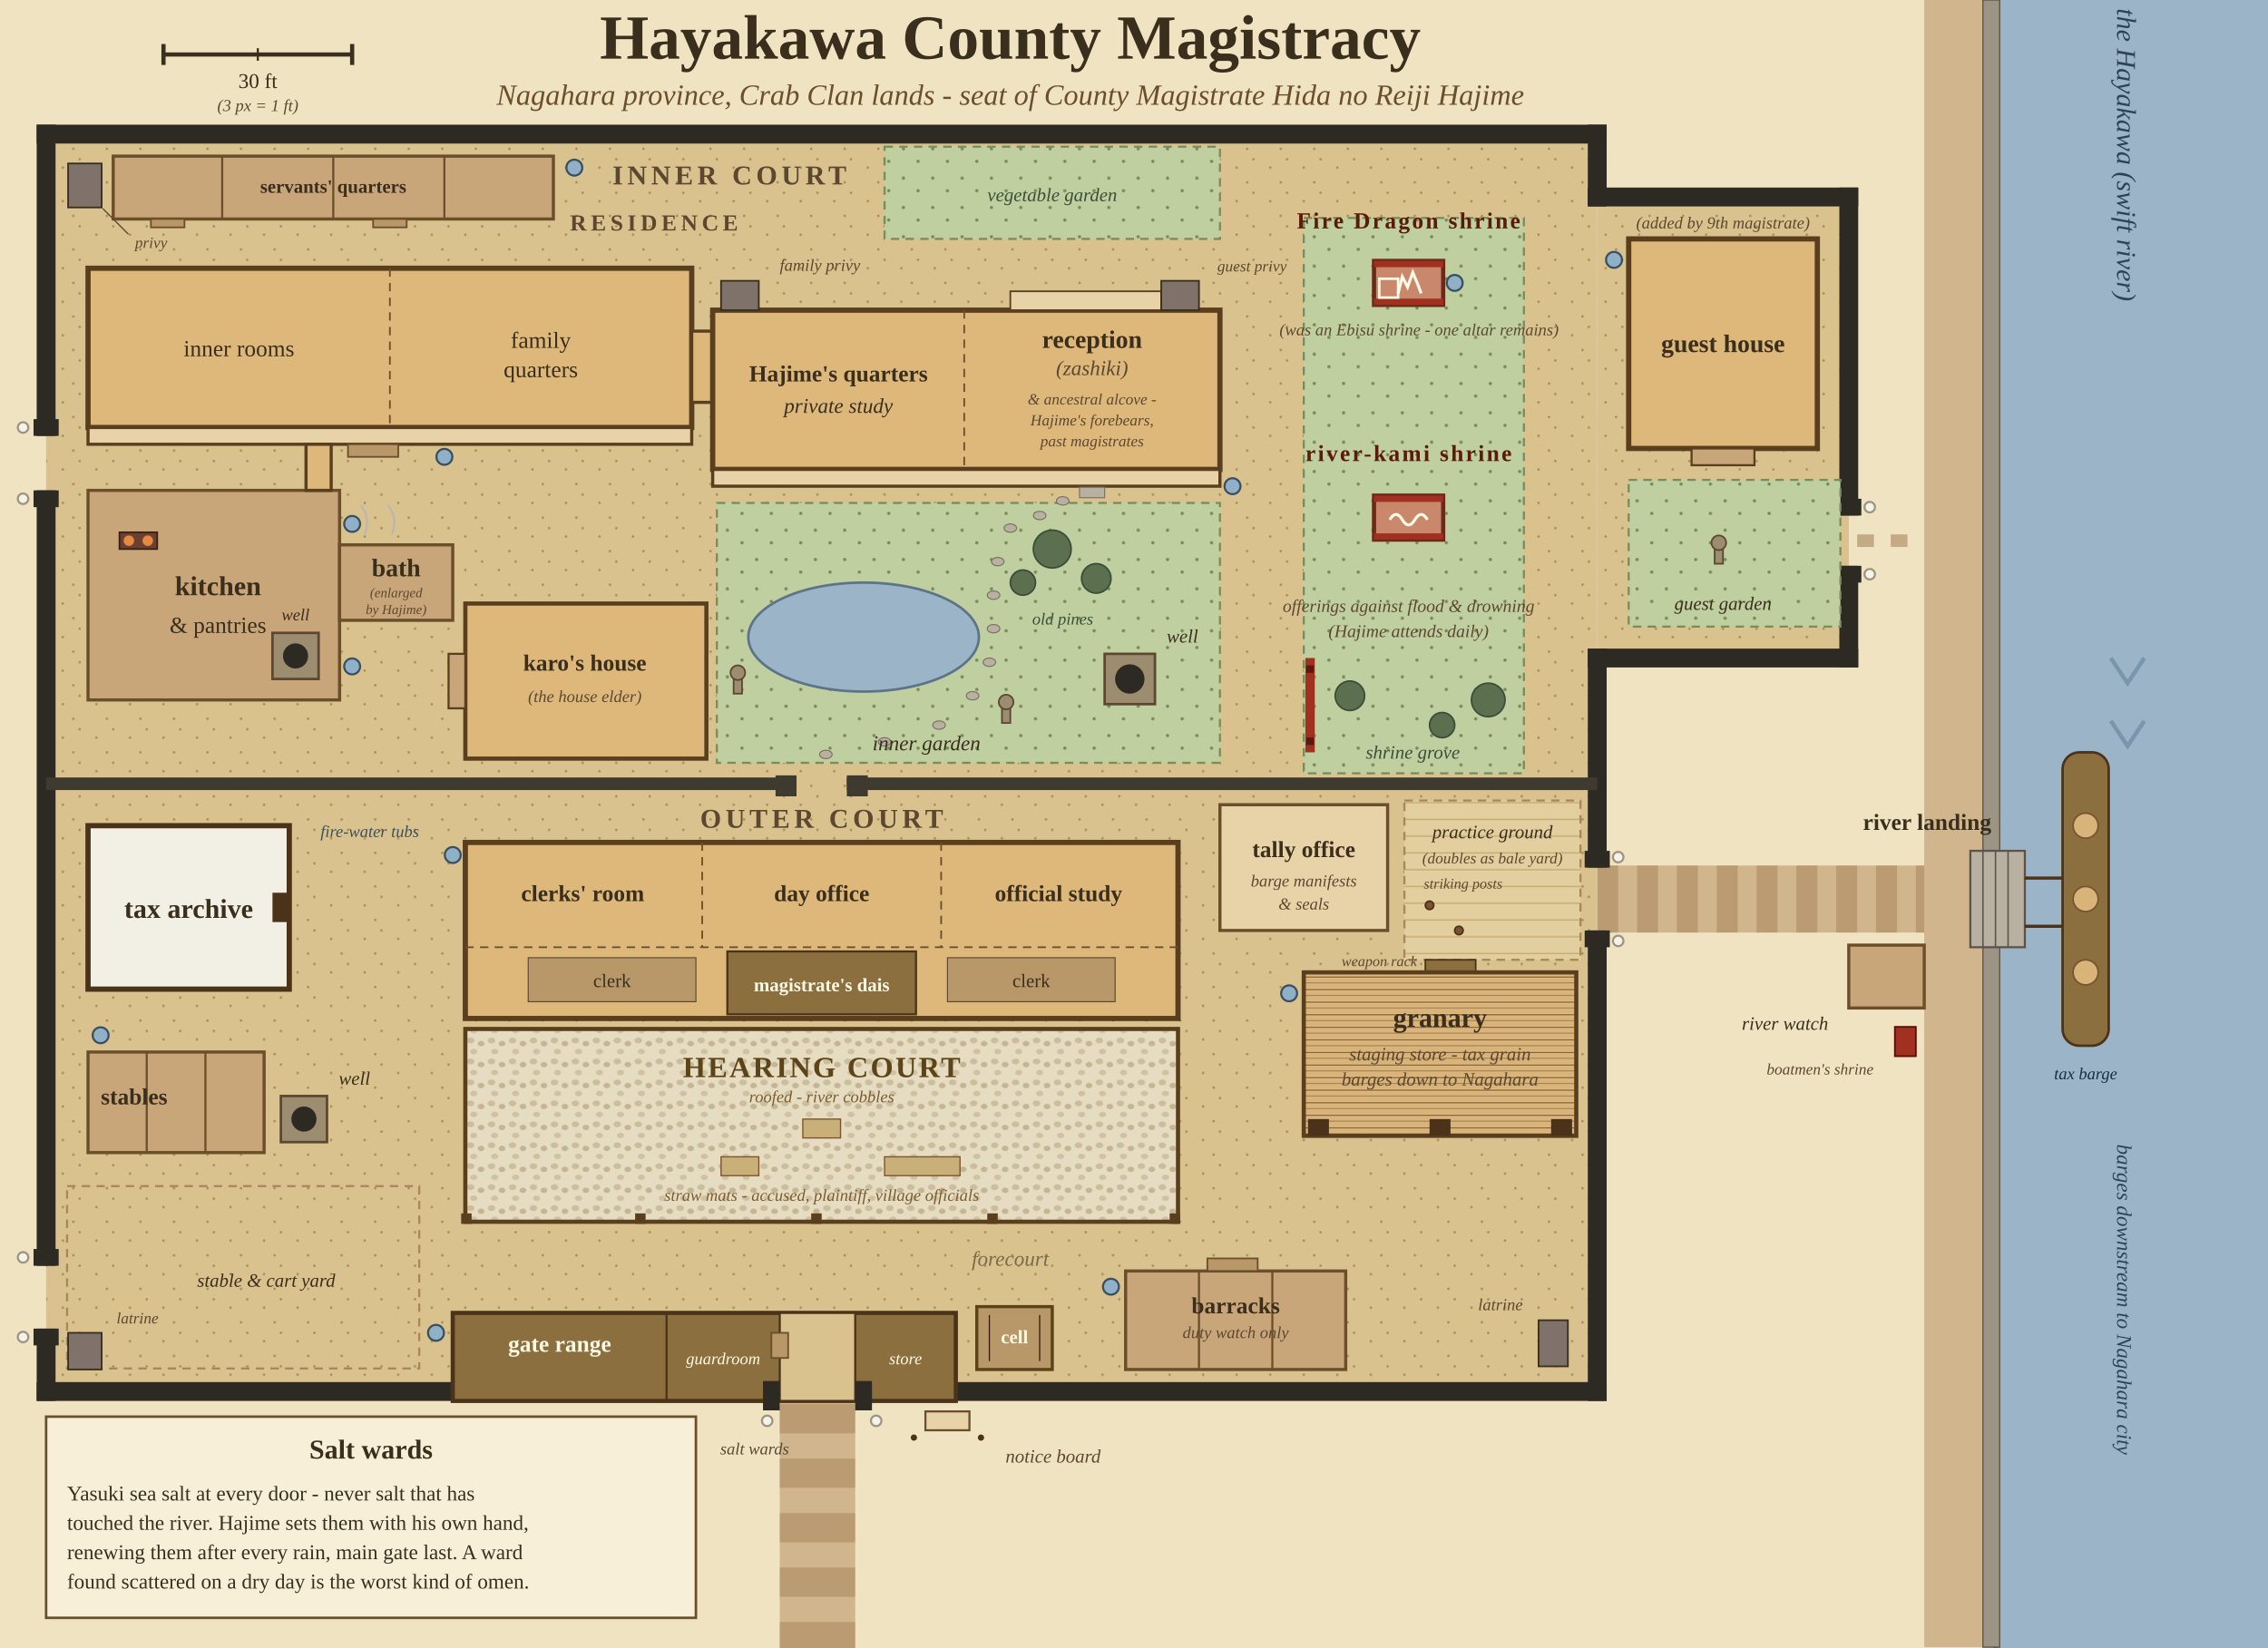
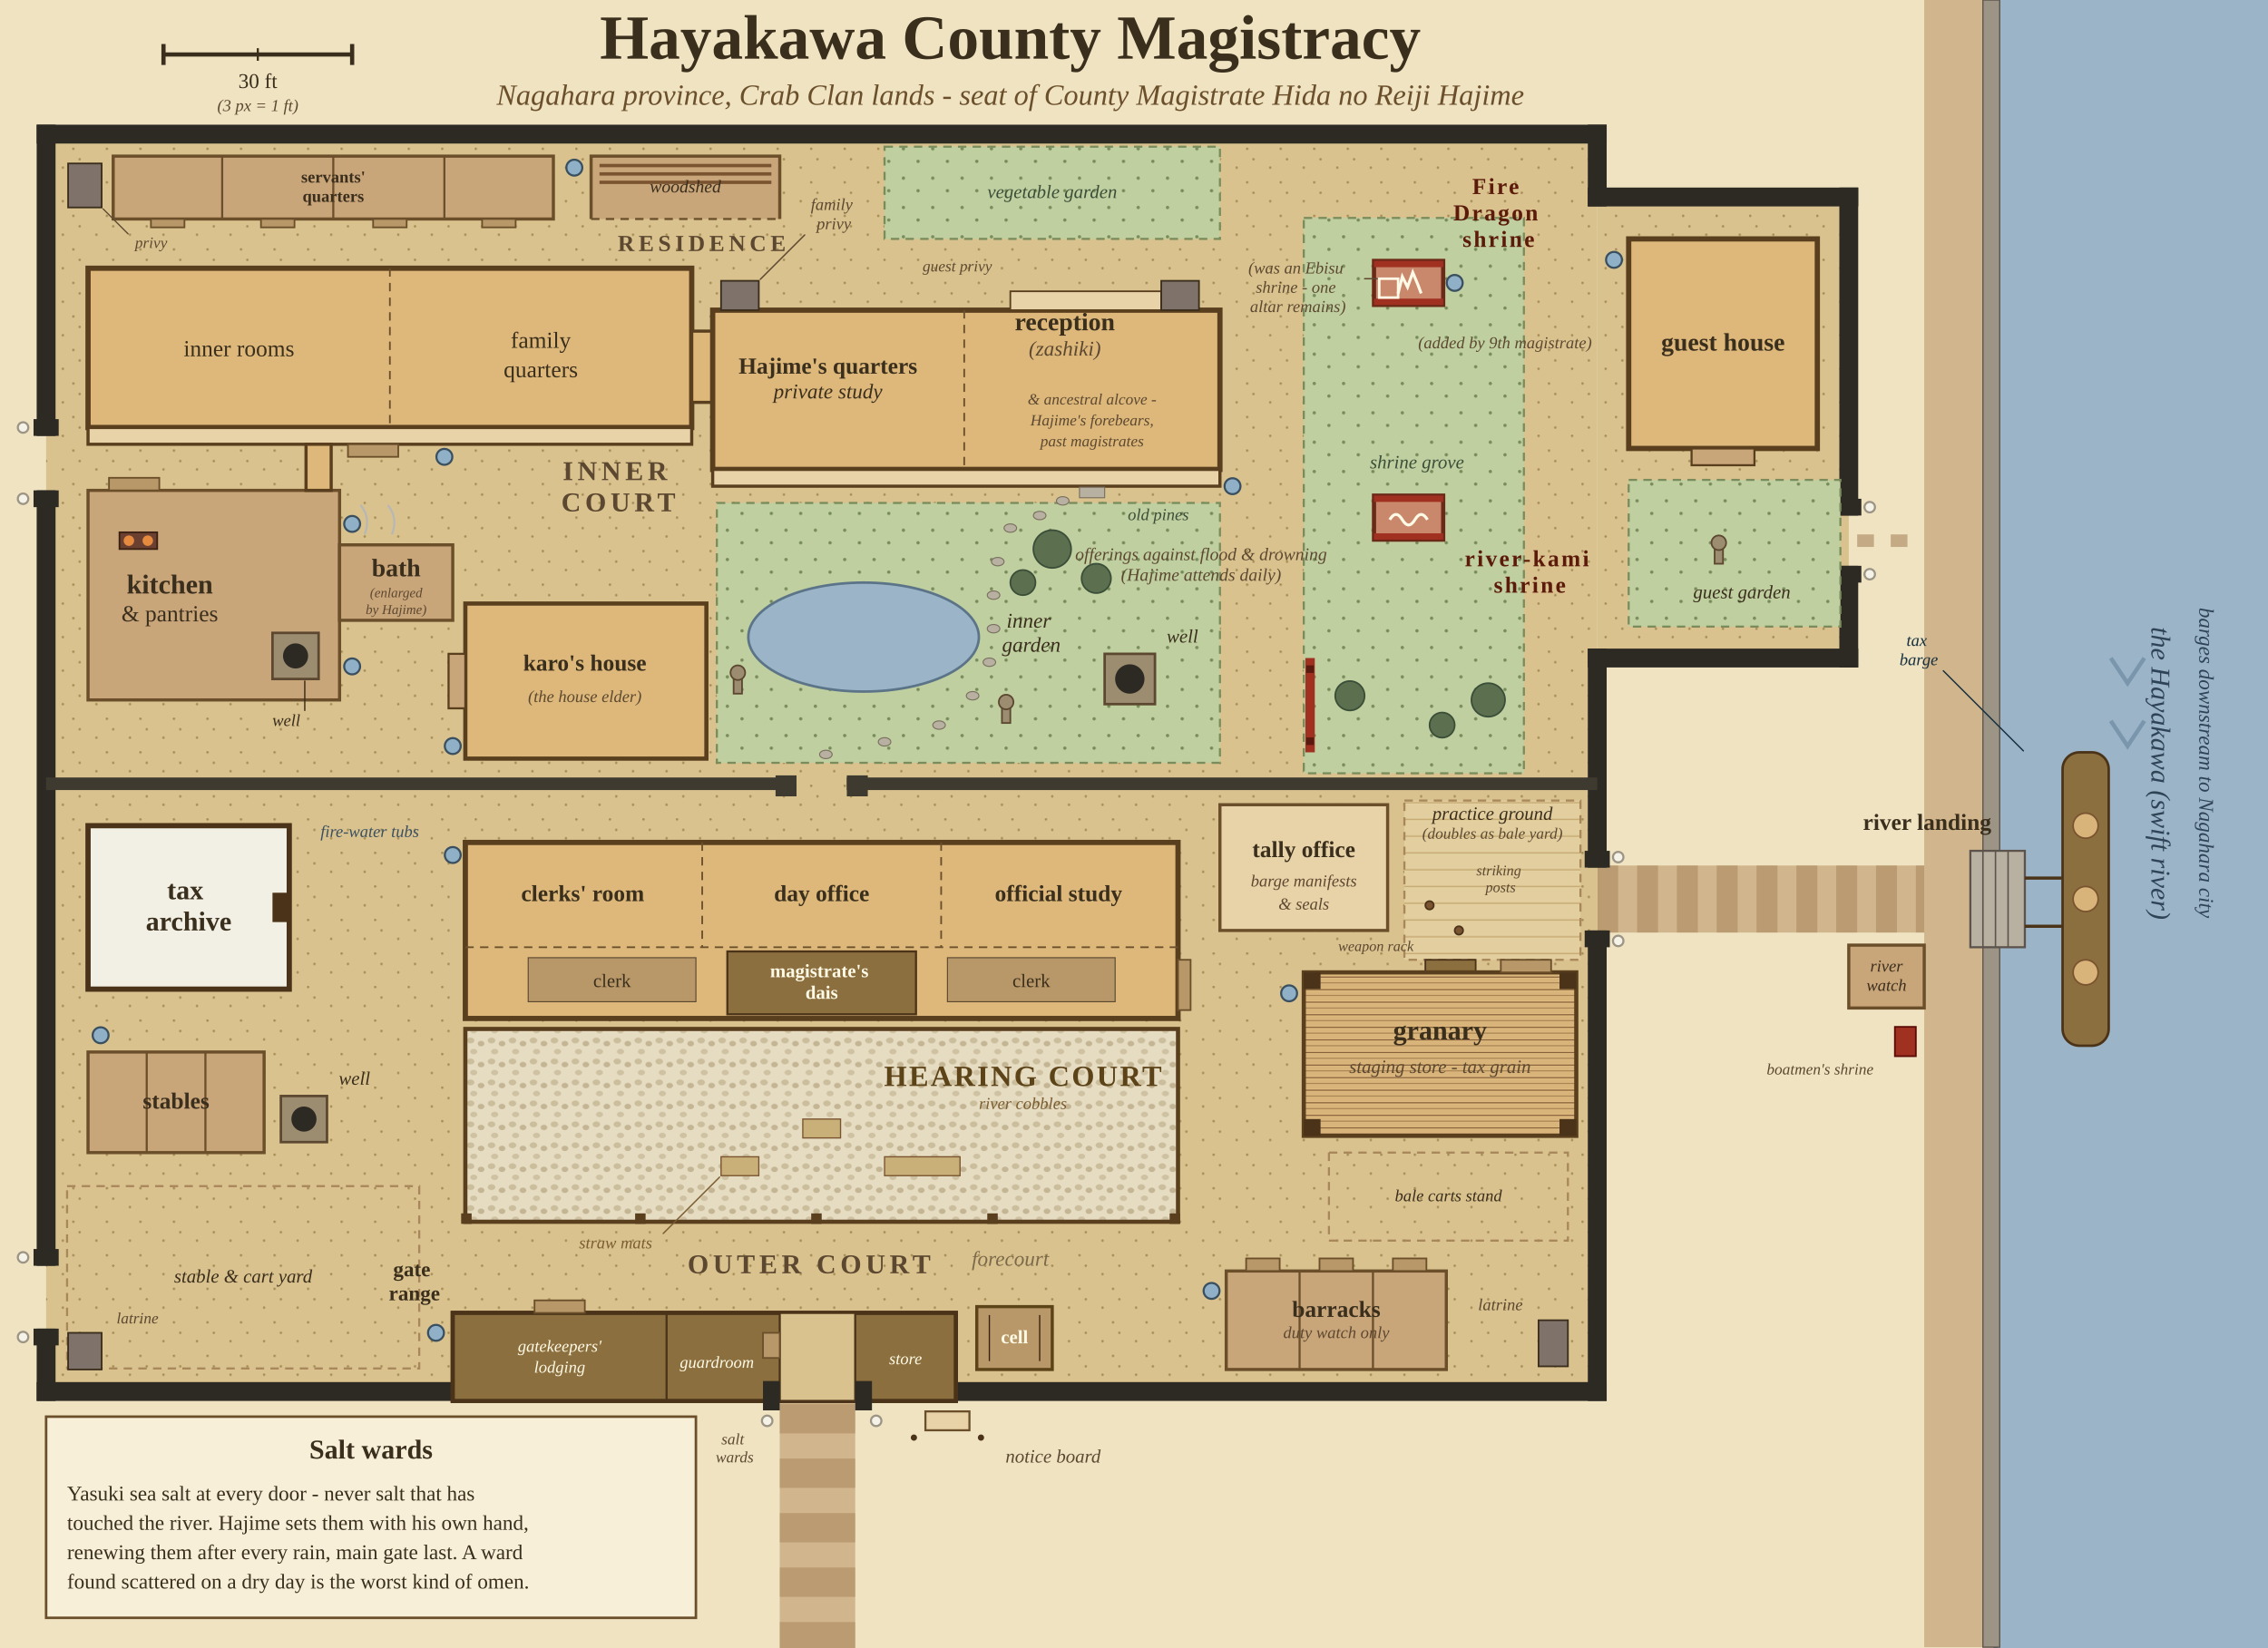
<svg xmlns="http://www.w3.org/2000/svg" viewBox="118 86 1082 786" font-family="Georgia, 'Times New Roman', serif">
  <defs>
    <pattern id="garden-stipple" patternUnits="userSpaceOnUse" width="14" height="14">
      <rect width="14" height="14" fill="#BFCFA0" />
      <circle cx="3" cy="3" r="0.8" fill="#7A8C5C" />
      <circle cx="10" cy="9" r="0.8" fill="#7A8C5C" />
    </pattern>
    <pattern id="court-earth" patternUnits="userSpaceOnUse" width="16" height="16">
      <rect width="16" height="16" fill="#D9C28E" />
      <circle cx="4" cy="6" r="0.6" fill="#A88E58" />
      <circle cx="12" cy="2" r="0.6" fill="#A88E58" />
      <circle cx="9" cy="13" r="0.6" fill="#A88E58" />
    </pattern>
    <pattern id="keiko-earth" patternUnits="userSpaceOnUse" width="16" height="16">
      <rect width="16" height="16" fill="#E2CE9E" />
      <line x1="0" y1="5" x2="16" y2="5" stroke="#C2A46C" stroke-width="0.5" />
      <line x1="0" y1="13" x2="16" y2="13" stroke="#C2A46C" stroke-width="0.5" />
    </pattern>
    <pattern id="oshirasu-sand" patternUnits="userSpaceOnUse" width="12" height="12">
      <rect width="12" height="12" fill="#F2EAD0" />
      <circle cx="3" cy="4" r="0.5" fill="#C9B884" />
      <circle cx="8" cy="2" r="0.5" fill="#C9B884" />
      <circle cx="10" cy="9" r="0.5" fill="#C9B884" />
      <circle cx="5" cy="10" r="0.5" fill="#C9B884" />
      <circle cx="1" cy="8" r="0.5" fill="#C9B884" />
    </pattern>
    <pattern id="court-cobbles" patternUnits="userSpaceOnUse" width="10" height="10">
      <rect width="10" height="10" fill="#E6DCC2" />
      <ellipse cx="2.5" cy="2.5" rx="1.8" ry="1.4" fill="#CBBE9C" />
      <ellipse cx="7.5" cy="4" rx="1.6" ry="1.3" fill="#C4B694" />
      <ellipse cx="4" cy="7.8" rx="1.7" ry="1.3" fill="#CFC2A2" />
    </pattern>
    <pattern id="granary-slats" patternUnits="userSpaceOnUse" width="14" height="6">
      <rect width="14" height="6" fill="#D9B47A" />
      <line x1="0" y1="0" x2="14" y2="0" stroke="#7A5430" stroke-width="0.8" />
      <line x1="0" y1="3" x2="14" y2="3" stroke="#A88454" stroke-width="0.5" />
    </pattern>
  </defs>
  <rect x="0" y="0" width="1200" height="900" fill="#EFE3C2" data-kind="-" />
  <g data-kind="river">
    <rect x="1070" y="0" width="130" height="900" fill="#9CB4C8" />
    <line x1="1070" y1="0" x2="1070" y2="900" stroke="#5C7488" stroke-width="2" />
    <g stroke="#7A96AC" stroke-width="2" fill="none">
      <path d="M 1125 400 L 1133 412 L 1141 400" />
      <path d="M 1125 430 L 1133 442 L 1141 430" />
    </g>
-     <text transform="rotate(90 1128 90)" x="1128" y="90" font-size="13" font-style="italic" fill="#2E4456">the Hayakawa (swift river)</text>
-     <text transform="rotate(90 1128 632)" x="1128" y="632" font-size="10" font-style="italic" fill="#2E4456">barges downstream to Nagahara city</text>
+     <text x="1148.0" y="458.6" text-anchor="middle" font-size="13" font-style="italic" fill="#2E4456" transform="rotate(90.0 1148.0 455.0)">the Hayakawa (swift river)</text>
+     <text x="1170.0" y="452.8" text-anchor="middle" font-size="10" font-style="italic" fill="#2E4456" transform="rotate(90.0 1170.0 450.0)">barges downstream to Nagahara city</text>
  </g>
  <g data-kind="road">
    <path d="M 508 900 L 508 754.5" stroke="#B89060" stroke-width="36" stroke-linecap="butt" opacity="0.55" />
    <path d="M 508 900 L 508 754.5" stroke="#9C7448" stroke-width="36" stroke-dasharray="14 12" fill="none" opacity="0.4" />
  </g>
  <g data-kind="road">
    <path d="M 880 515 L 1036 515" stroke="#B89060" stroke-width="32" stroke-linecap="butt" opacity="0.55" />
    <path d="M 880 515 L 1036 515" stroke="#9C7448" stroke-width="32" stroke-dasharray="10 9" fill="none" opacity="0.4" />
  </g>
  <g data-kind="road">
    <path d="M 1050 86 L 1050 872" stroke="#B89060" stroke-width="28" stroke-linecap="butt" opacity="0.55" />
  </g>
  <g data-kind="river landing">
    <rect x="1064" y="86" width="8" height="786" fill="#9C9484" stroke="#5C544C" stroke-width="0.6" data-kind="revetment" />
    <g data-kind="dock">
      <rect x="1058" y="492" width="26" height="46" fill="#B8B0A0" stroke="#5C544C" stroke-width="1" />
      <line x1="1064" y1="492" x2="1064" y2="538" stroke="#5C544C" stroke-width="0.7" />
      <line x1="1070" y1="492" x2="1070" y2="538" stroke="#5C544C" stroke-width="0.7" />
      <line x1="1076" y1="492" x2="1076" y2="538" stroke="#5C544C" stroke-width="0.7" />
    </g>
    <text x="1068" y="482" text-anchor="end" font-size="11" font-weight="bold" fill="#3A2E1C">river landing</text>
    <g data-kind="tax barge">
      <line x1="1084" y1="505" x2="1102" y2="505" stroke="#4A3318" stroke-width="1.5" />
      <line x1="1084" y1="528" x2="1102" y2="528" stroke="#4A3318" stroke-width="1.5" />
      <rect x="1102" y="445" width="22" height="140" rx="8" fill="#8C6F3E" stroke="#4A3318" stroke-width="1.2" />
      <circle cx="1113" cy="480" r="6" fill="#D9B47A" stroke="#7A5430" stroke-width="0.8" />
      <circle cx="1113" cy="515" r="6" fill="#D9B47A" stroke="#7A5430" stroke-width="0.8" />
      <circle cx="1113" cy="550" r="6" fill="#D9B47A" stroke="#7A5430" stroke-width="0.8" />
-       <text x="1113" y="601" text-anchor="middle" font-size="8" font-style="italic" fill="#16303F">tax barge</text>
+       <text x="1033.4" y="394.2" text-anchor="middle" font-size="8" font-style="italic" fill="#16303F">
+         <tspan x="1033.4" dy="0.0">tax</tspan>
+         <tspan x="1033.4" dy="9.2">barge</tspan>
+       </text>
+       <line x1="1045.1" y1="406.1" x2="1083.3" y2="444.3" stroke="#16303F" stroke-width="0.64" stroke-linecap="round" data-leader="1" />
    </g>
    <g data-kind="boatmen's altar">
      <rect x="1022" y="576" width="10" height="14" fill="#A03020" stroke="#5C0A04" stroke-width="0.8" />
      <text x="986.3" y="598.7" text-anchor="middle" font-size="7.5" font-style="italic" fill="#5C4830">boatmen's shrine</text>
    </g>
    <g data-kind="river watch">
      <rect x="1000" y="537" width="36" height="30" fill="#C9A57A" stroke="#6B4F2A" stroke-width="1.5" />
-       <text x="969.6" y="577.4" text-anchor="middle" font-size="9" font-style="italic" fill="#3A2E1C">river watch</text>
+       <text x="1018.0" y="549.6" text-anchor="middle" font-size="8" font-style="italic" fill="#3A2E1C">river</text>
+       <text x="1018.0" y="558.8" text-anchor="middle" font-size="8" font-style="italic" fill="#3A2E1C">watch</text>
    </g>
  </g>
  <text x="600" y="114" text-anchor="middle" font-size="30" font-weight="bold" fill="#3A2E1C" data-kind="-">Hayakawa County Magistracy</text>
  <text x="600" y="136" text-anchor="middle" font-size="14" font-style="italic" fill="#6B4F2A" data-kind="-">Nagahara province, Crab Clan lands - seat of County Magistrate Hida no Reiji Hajime</text>
  <g data-kind="-">
    <g stroke="#3A2E1C">
      <line x1="196" y1="112" x2="286" y2="112" stroke-width="2" />
      <line x1="196" y1="107" x2="196" y2="117" stroke-width="2" />
      <line x1="286" y1="107" x2="286" y2="117" stroke-width="2" />
      <line x1="241" y1="109" x2="241" y2="115" stroke-width="1" />
    </g>
    <text x="241" y="128" text-anchor="middle" font-size="10" fill="#3A2E1C">30 ft</text>
    <text x="241" y="139" text-anchor="middle" font-size="8" font-style="italic" fill="#5C4830">(3 px = 1 ft)</text>
  </g>
  <rect x="140" y="150" width="740" height="310" fill="url(#court-earth)" id="precinct" data-kind="inner court" />
  <rect x="140" y="456" width="740" height="294" fill="url(#court-earth)" id="precinct" data-kind="outer court" />
  <rect x="880" y="180" width="120" height="220" fill="url(#court-earth)" id="precinct" data-kind="inner court" />
  <g stroke="#2D2A24" stroke-width="9" fill="none" stroke-linecap="square" data-kind="compound wall">
    <line x1="140" y1="150" x2="880" y2="150" />
    <line x1="140" y1="150" x2="140" y2="289.5" />
    <line x1="140" y1="324.5" x2="140" y2="685.5" />
    <line x1="140" y1="724.5" x2="140" y2="750" />
    <line x1="880" y1="150" x2="880" y2="180" />
    <line x1="880" y1="180" x2="1000" y2="180" />
    <line x1="1000" y1="400" x2="880" y2="400" />
    <line x1="880" y1="400" x2="880" y2="495.5" />
    <line x1="1000" y1="180" x2="1000" y2="327.5" />
    <line x1="1000" y1="360.5" x2="1000" y2="400" />
    <line x1="880" y1="534.5" x2="880" y2="750" />
    <line x1="140" y1="750" x2="329.5" y2="750" />
    <line x1="578.5" y1="750" x2="880" y2="750" />
  </g>
  <g fill="#2D2A24" data-kind="side gate">
    <rect x="874" y="492" width="12" height="8" />
    <rect x="874" y="530" width="12" height="8" />
  </g>
  <circle cx="890" cy="495" r="2.5" fill="#F5F2E8" stroke="#9C9484" stroke-width="1" data-kind="salt wards" />
  <circle cx="890" cy="535" r="2.5" fill="#F5F2E8" stroke="#9C9484" stroke-width="1" data-kind="salt wards" />
  <circle cx="129" cy="686" r="2.5" fill="#F5F2E8" stroke="#9C9484" stroke-width="1" data-kind="salt wards" />
  <circle cx="129" cy="724" r="2.5" fill="#F5F2E8" stroke="#9C9484" stroke-width="1" data-kind="salt wards" />
  <g fill="#2D2A24" data-kind="side gate">
    <rect x="134" y="286" width="12" height="8" />
    <rect x="134" y="320" width="12" height="8" />
  </g>
  <circle cx="129" cy="290" r="2.5" fill="#F5F2E8" stroke="#9C9484" stroke-width="1" data-kind="salt wards" />
  <circle cx="129" cy="324" r="2.5" fill="#F5F2E8" stroke="#9C9484" stroke-width="1" data-kind="salt wards" />
  <g fill="#2D2A24" data-kind="side gate">
    <rect x="134" y="682" width="12" height="8" />
    <rect x="134" y="720" width="12" height="8" />
  </g>
  <g fill="#2D2A24" data-kind="side gate">
    <rect x="994" y="324" width="12" height="8" />
    <rect x="994" y="356" width="12" height="8" />
  </g>
  <path d="M 1004 344 L 1036 344" stroke="#9C7448" stroke-width="6" stroke-dasharray="8 8" fill="none" opacity="0.5" data-kind="road" />
  <circle cx="1010" cy="328" r="2.5" fill="#F5F2E8" stroke="#9C9484" stroke-width="1" data-kind="salt wards" />
  <circle cx="1010" cy="360" r="2.5" fill="#F5F2E8" stroke="#9C9484" stroke-width="1" data-kind="salt wards" />
  <g data-kind="salt wards">
    <circle cx="484" cy="764" r="2.5" fill="#F5F2E8" stroke="#9C9484" stroke-width="1" />
    <circle cx="536" cy="764" r="2.5" fill="#F5F2E8" stroke="#9C9484" stroke-width="1" />
-     <text x="478" y="780" text-anchor="middle" font-size="8" font-style="italic" fill="#5C4830">salt wards</text>
+     <text x="468.5" y="775.2" text-anchor="middle" font-size="7.5" font-style="italic" fill="#5C4830">
+       <tspan x="468.5" dy="0.0">salt</tspan>
+       <tspan x="468.5" dy="8.6">wards</tspan>
+     </text>
  </g>
  <g data-kind="notice board">
    <rect x="559.5" y="759.5" width="21" height="9" fill="#E8D2A8" stroke="#6B4F2A" stroke-width="1" />
    <circle cx="554" cy="772" r="1.5" fill="#4A3318" />
    <circle cx="586" cy="772" r="1.5" fill="#4A3318" />
    <text x="620.4" y="783.9" text-anchor="middle" font-size="9" font-style="italic" fill="#5C4830">notice board</text>
  </g>
  <g stroke="#3F3A30" stroke-width="6" fill="none" data-kind="court divider">
    <line x1="140" y1="460" x2="498" y2="460" />
    <line x1="522" y1="460" x2="880" y2="460" />
  </g>
  <g fill="#3F3A30" data-kind="nakamon" data-part-of="court divider">
    <rect x="488" y="456" width="10" height="10" />
    <rect x="522" y="456" width="10" height="10" />
  </g>
-   <text x="466" y="174" text-anchor="middle" font-size="13" font-weight="bold" fill="#5C4830" letter-spacing="2" data-kind="inner court">INNER COURT</text>
+   <text x="413.0" y="315.1" text-anchor="middle" font-size="13" font-weight="bold" letter-spacing="2" fill="#5C4830" data-kind="inner court">
+     <tspan x="413.0" dy="0.0">INNER</tspan>
+     <tspan x="413.0" dy="14.9">COURT</tspan>
+   </text>
  <g data-kind="residence">
-     <text x="430" y="196" text-anchor="middle" font-size="11" font-weight="bold" fill="#5C4830" letter-spacing="2">RESIDENCE</text>
+     <text x="452.8" y="205.8" text-anchor="middle" font-size="11" font-weight="bold" letter-spacing="2" fill="#5C4830">RESIDENCE</text>
    <rect x="160" y="214" width="288" height="76" fill="#DDB87A" />
    <rect x="160" y="214" width="144" height="76" fill="#DDB87A" data-kind="inner rooms" />
    <rect x="304" y="214" width="144" height="76" fill="#DDB87A" data-kind="family quarters" />
    <rect x="160" y="214" width="288" height="76" fill="none" stroke="#5A3F1E" stroke-width="2.5" />
    <rect x="160" y="290" width="288" height="8" fill="#E8D2A8" stroke="#5A3F1E" stroke-width="1.5" data-kind="engawa" />
    <line x1="304" y1="214" x2="304" y2="290" stroke="#6B4F2A" stroke-width="0.8" stroke-dasharray="4 3" />
    <rect x="284" y="298" width="24" height="6" fill="#B89868" stroke="#6B4F2A" stroke-width="0.8" data-kind="door" />
    <text x="232" y="256" text-anchor="middle" font-size="11" fill="#3A2E1C" data-kind="inner rooms">inner rooms</text>
    <g data-kind="family quarters">
      <text x="376" y="252" text-anchor="middle" font-size="11" fill="#3A2E1C">family</text>
      <text x="376" y="266" text-anchor="middle" font-size="11" fill="#3A2E1C">quarters</text>
    </g>
    <rect x="448" y="244" width="10" height="34" fill="#DDB87A" stroke="#5A3F1E" stroke-width="1.5" data-kind="residence corridor" />
    <rect x="458" y="234" width="242" height="76" fill="#DDB87A" />
    <rect x="458" y="234" width="120" height="76" fill="#DDB87A" data-kind="lord's quarters" />
    <rect x="578" y="234" width="122" height="76" fill="#DDB87A" data-kind="reception room" />
    <rect x="458" y="234" width="242" height="76" fill="none" stroke="#5A3F1E" stroke-width="2.5" />
    <rect x="458" y="310" width="242" height="8" fill="#E8D2A8" stroke="#5A3F1E" stroke-width="1.5" data-kind="engawa" />
    <line x1="578" y1="234" x2="578" y2="310" stroke="#6B4F2A" stroke-width="0.8" stroke-dasharray="4 3" />
    <g data-kind="lord's quarters">
-       <text x="518" y="268" text-anchor="middle" font-size="11" font-weight="bold" fill="#3A2E1C">Hajime's quarters</text>
-       <text x="518" y="283" text-anchor="middle" font-size="10" font-style="italic" fill="#3A2E1C">private study</text>
+       <text x="513.0" y="264.3" text-anchor="middle" font-size="11" font-weight="bold" fill="#3A2E1C">Hajime's quarters</text>
+       <text x="513.0" y="276.1" text-anchor="middle" font-size="10" font-style="italic" fill="#3A2E1C">private study</text>
    </g>
    <g data-kind="reception room">
-       <text x="639" y="252" text-anchor="middle" font-size="12" font-weight="bold" fill="#3A2E1C">reception</text>
-       <text x="639" y="265" text-anchor="middle" font-size="10" font-style="italic" fill="#5C4830">(zashiki)</text>
+       <text x="626.0" y="243.6" text-anchor="middle" font-size="12" font-weight="bold" fill="#3A2E1C">reception</text>
+       <text x="626.0" y="255.7" text-anchor="middle" font-size="10" font-style="italic" fill="#5C4830">(zashiki)</text>
    </g>
    <text x="639" y="279" text-anchor="middle" font-size="7.5" font-style="italic" fill="#5C4830" data-kind="ancestral alcove">&amp; ancestral alcove -</text>
    <text x="639" y="289" text-anchor="middle" font-size="7.5" font-style="italic" fill="#5C4830" data-kind="ancestral alcove">Hajime's forebears,</text>
    <text x="639" y="299" text-anchor="middle" font-size="7.5" font-style="italic" fill="#5C4830" data-kind="ancestral alcove">past magistrates</text>
  </g>
  <g data-kind="kitchen">
    <rect x="160" y="320" width="120" height="100" fill="#C9A57A" stroke="#6B4F2A" stroke-width="1.5" />
    <g data-kind="hearth">
      <rect x="175" y="340" width="18" height="8" fill="#6B4030" stroke="#3A2010" stroke-width="0.8" />
      <circle cx="179.5" cy="344" r="2.5" fill="#E68A40" />
      <circle cx="188.5" cy="344" r="2.5" fill="#E68A40" />
    </g>
-     <text x="222" y="370" text-anchor="middle" font-size="13" font-weight="bold" fill="#3A2E1C">kitchen</text>
-     <text x="222" y="388" text-anchor="middle" font-size="11" fill="#3A2E1C">&amp; pantries</text>
+     <text x="199.0" y="369.2" text-anchor="middle" font-size="13" font-weight="bold" fill="#3A2E1C">kitchen</text>
+     <text x="199.0" y="382.5" text-anchor="middle" font-size="11" fill="#3A2E1C">&amp; pantries</text>
    <rect x="248" y="388" width="22" height="22" fill="#9C8C70" stroke="#5C4830" stroke-width="1.2" data-kind="well" />
    <circle cx="259" cy="399" r="6" fill="#2D2A24" data-kind="well" />
-     <text x="259" y="382" text-anchor="middle" font-size="8" font-style="italic" fill="#3A2E1C" data-kind="well">well</text>
+     <text x="254.6" y="432.4" text-anchor="middle" font-size="8" font-style="italic" fill="#3A2E1C" data-kind="well">well</text>
+     <line x1="263.4" y1="425.0" x2="263.4" y2="411.0" stroke="#3A2E1C" stroke-width="0.64" stroke-linecap="round" data-kind="well" data-leader="1" />
+     <rect x="170" y="314" width="24" height="6" fill="#B89868" stroke="#6B4F2A" stroke-width="0.8" data-kind="door" />
  </g>
  <rect x="264" y="298" width="12" height="22" fill="#DDB87A" stroke="#5A3F1E" stroke-width="1.5" data-kind="residence corridor" data-part-of="residence" />
  <g data-kind="garden">
    <rect x="460" y="326" width="240" height="124" fill="url(#garden-stipple)" stroke="#7A8C5C" stroke-width="1" stroke-dasharray="4 3" />
    <ellipse cx="530" cy="390" rx="55" ry="26" fill="#9CB4C8" stroke="#5C7488" stroke-width="1.2" data-kind="garden pond" />
    <g fill="#B8B0A0" stroke="#7A7060" stroke-width="0.5">
      <ellipse cx="512" cy="446" rx="3" ry="2" />
      <ellipse cx="540" cy="440" rx="3" ry="2" />
      <ellipse cx="566" cy="432" rx="3" ry="2" />
      <ellipse cx="582" cy="418" rx="3" ry="2" />
      <ellipse cx="590" cy="402" rx="3" ry="2" />
      <ellipse cx="592" cy="386" rx="3" ry="2" />
      <ellipse cx="592" cy="370" rx="3" ry="2" />
      <ellipse cx="594" cy="354" rx="3" ry="2" />
      <ellipse cx="600" cy="338" rx="3" ry="2" />
      <ellipse cx="614" cy="332" rx="3" ry="2" />
      <ellipse cx="625" cy="325" rx="3" ry="2" />
      <rect x="633" y="318.5" width="12" height="5" />
    </g>
    <g data-kind="garden pines">
      <circle cx="620" cy="348" r="9" fill="#5C7050" stroke="#3A4E38" stroke-width="0.8" />
      <circle cx="641" cy="362" r="7" fill="#5C7050" stroke="#3A4E38" stroke-width="0.8" />
      <circle cx="606" cy="364" r="6" fill="#5C7050" stroke="#3A4E38" stroke-width="0.8" />
-       <text x="625" y="384" text-anchor="middle" font-size="8" font-style="italic" fill="#3A4E38">old pines</text>
+       <text x="670.6" y="334.2" text-anchor="middle" font-size="8" font-style="italic" fill="#3A4E38">old pines</text>
    </g>
    <g fill="#9C8C70" stroke="#5C4830" stroke-width="0.8" data-kind="stone lantern">
      <rect x="468" y="410" width="4" height="7" />
      <circle cx="470" cy="407" r="3.5" />
      <rect x="596" y="424" width="4" height="7" />
      <circle cx="598" cy="421" r="3.5" />
    </g>
-     <text x="560" y="444" text-anchor="middle" font-size="10" font-style="italic" fill="#3A2E1C">inner garden</text>
+     <text x="610.0" y="385.5" text-anchor="middle" font-size="10" font-style="italic" fill="#3A2E1C">
+       <tspan x="610.0" dy="0.0">inner</tspan>
+       <tspan x="610.0" dy="11.5">garden</tspan>
+     </text>
  </g>
  <g data-kind="bath">
    <rect x="280" y="346" width="54" height="36" fill="#C9A57A" stroke="#6B4F2A" stroke-width="1.5" />
    <path d="M 292 341 q 3 -8 -2 -14 M 305 341 q 3 -8 -2 -14" stroke="#A8B4C8" stroke-width="1" fill="none" opacity="0.7" />
    <text x="307" y="361" text-anchor="middle" font-size="12" font-weight="bold" fill="#3A2E1C">bath</text>
    <text x="307" y="371" text-anchor="middle" font-size="6.5" font-style="italic" fill="#5C4830">(enlarged</text>
    <text x="307" y="379" text-anchor="middle" font-size="6.5" font-style="italic" fill="#5C4830">by Hajime)</text>
  </g>
  <g data-kind="karo's house">
    <rect x="340" y="374" width="115" height="74" fill="#DDB87A" stroke="#5A3F1E" stroke-width="2" />
    <rect x="332" y="398" width="8" height="26" fill="#C9A57A" stroke="#5A3F1E" stroke-width="1" data-kind="door" />
    <text x="397" y="406" text-anchor="middle" font-size="11" font-weight="bold" fill="#3A2E1C">karo's house</text>
    <text x="397" y="421" text-anchor="middle" font-size="8" font-style="italic" fill="#5C4830">(the house elder)</text>
  </g>
  <g data-kind="well" data-part-of="garden">
    <rect x="645" y="398" width="24" height="24" fill="#9C8C70" stroke="#5C4830" stroke-width="1.2" />
    <circle cx="657" cy="410" r="7" fill="#2D2A24" />
    <text x="682.1" y="392.6" text-anchor="middle" font-size="9" font-style="italic" fill="#3A2E1C">well</text>
  </g>
  <g data-kind="servants' quarters">
    <rect x="172" y="160.5" width="210" height="30" fill="#C9A57A" stroke="#6B4F2A" stroke-width="1.5" />
    <line x1="224" y1="160.5" x2="224" y2="190.5" stroke="#6B4F2A" stroke-width="1" />
    <line x1="277" y1="160.5" x2="277" y2="190.5" stroke="#6B4F2A" stroke-width="1" />
    <line x1="330" y1="160.5" x2="330" y2="190.5" stroke="#6B4F2A" stroke-width="1" />
    <rect x="190" y="190.5" width="16" height="4" fill="#B89868" stroke="#6B4F2A" stroke-width="0.8" data-kind="door" />
+     <rect x="242.5" y="190.5" width="16" height="4" fill="#B89868" stroke="#6B4F2A" stroke-width="0.8" data-kind="door" />
    <rect x="296" y="190.5" width="16" height="4" fill="#B89868" stroke="#6B4F2A" stroke-width="0.8" data-kind="door" />
-     <text x="277.0" y="178.0" text-anchor="middle" font-size="9" font-weight="bold" fill="#3A2E1C">servants' quarters</text>
+     <rect x="348" y="190.5" width="16" height="4" fill="#B89868" stroke="#6B4F2A" stroke-width="0.8" data-kind="door" />
+     <text x="277.0" y="173.1" text-anchor="middle" font-size="8" font-weight="bold" fill="#3A2E1C">servants'</text>
+     <text x="277.0" y="182.3" text-anchor="middle" font-size="8" font-weight="bold" fill="#3A2E1C">quarters</text>
+   </g>
+   <g data-kind="kitchen">
+     <rect x="400" y="160.5" width="90" height="30" fill="#C9A57A" />
+     <g stroke="#7A5430" stroke-width="1.6">
+       <line x1="404" y1="165" x2="486" y2="165" />
+       <line x1="404" y1="169" x2="486" y2="169" />
+       <line x1="404" y1="173" x2="486" y2="173" />
+     </g>
+     <path d="M 400 190.5 L 400 160.5 L 490 160.5 L 490 190.5" fill="none" stroke="#6B4F2A" stroke-width="1.5" />
+     <line x1="400" y1="190.5" x2="490" y2="190.5" stroke="#6B4F2A" stroke-width="1" stroke-dasharray="4 3" />
+     <text x="445.0" y="177.8" text-anchor="middle" font-size="8.5" font-style="italic" fill="#3A2E1C">woodshed</text>
  </g>
  <g data-kind="latrine">
    <rect x="150.5" y="164" width="16" height="21" fill="#7E726A" stroke="#3A2E1C" stroke-width="0.8" />
    <text x="190.1" y="204.3" text-anchor="middle" font-size="7.5" font-style="italic" fill="#5C4830">privy</text>
    <line x1="179.1" y1="197.6" x2="167.2" y2="185.7" stroke="#5C4830" stroke-width="0.60" stroke-linecap="round" data-leader="1" />
  </g>
  <g data-kind="latrine" data-part-of="residence">
    <rect x="600" y="225" width="72" height="9" fill="#E8D2A8" stroke="#5A3F1E" stroke-width="0.8" />
    <rect x="672" y="220" width="18" height="14" fill="#7E726A" stroke="#3A2E1C" stroke-width="0.8" />
-     <text x="715.3" y="215.5" text-anchor="middle" font-size="7.5" font-style="italic" fill="#5C4830">guest privy</text>
+     <text x="574.7" y="215.5" text-anchor="middle" font-size="7.5" font-style="italic" fill="#5C4830">guest privy</text>
  </g>
  <g data-kind="latrine" data-part-of="residence">
    <rect x="462" y="220" width="18" height="14" fill="#7E726A" stroke="#3A2E1C" stroke-width="0.8" />
-     <text x="509.2" y="215.2" text-anchor="middle" font-size="8" font-style="italic" fill="#5C4830">family privy</text>
+     <text x="515.8" y="186.2" text-anchor="middle" font-size="8" font-style="italic" fill="#5C4830">
+       <tspan x="515.8" dy="0.0">family</tspan>
+       <tspan x="515.8" dy="9.2">privy</tspan>
+     </text>
+     <line x1="501.9" y1="198.1" x2="480.7" y2="219.3" stroke="#5C4830" stroke-width="0.64" stroke-linecap="round" data-leader="1" />
  </g>
  <g data-kind="vegetable garden">
    <rect x="540" y="156" width="160" height="44" fill="url(#garden-stipple)" stroke="#7A8C5C" stroke-width="1" stroke-dasharray="4 3" />
-     <text x="620" y="182" text-anchor="middle" font-size="9" font-style="italic" fill="#3A4E38">vegetable garden</text>
+     <text x="620.0" y="180.5" text-anchor="middle" font-size="9" font-style="italic" fill="#3A4E38">vegetable garden</text>
  </g>
  <g data-kind="shrine grove">
    <rect x="740" y="190" width="105" height="265" fill="url(#garden-stipple)" stroke="#7A8C5C" stroke-width="1" stroke-dasharray="4 3" />
    <circle cx="828" cy="420" r="8" fill="#5C7050" stroke="#3A4E38" stroke-width="0.8" />
    <circle cx="762" cy="418" r="7" fill="#5C7050" stroke="#3A4E38" stroke-width="0.8" />
    <circle cx="806" cy="432" r="6" fill="#5C7050" stroke="#3A4E38" stroke-width="0.8" />
-     <text x="792" y="448" text-anchor="middle" font-size="9" font-style="italic" fill="#3A4E38">shrine grove</text>
+     <text x="794.0" y="309.5" text-anchor="middle" font-size="9" font-style="italic" fill="#3A4E38">shrine grove</text>
  </g>
  <g data-kind="compound shrine">
-     <text x="790" y="195" text-anchor="middle" font-size="11" font-weight="bold" fill="#5C1A0A" letter-spacing="1">Fire Dragon shrine</text>
+     <text x="832.9" y="178.6" text-anchor="middle" font-size="11" font-weight="bold" letter-spacing="1" fill="#5C1A0A">
+       <tspan x="832.9" dy="0.0">Fire</tspan>
+       <tspan x="832.9" dy="12.6">Dragon</tspan>
+       <tspan x="832.9" dy="12.6">shrine</tspan>
+     </text>
    <rect x="773.5" y="210.5" width="33" height="21" fill="#C9876C" stroke="#6B2A18" stroke-width="2" />
    <rect x="773.5" y="210.5" width="33" height="3" fill="#A03020" />
    <rect x="773.5" y="228.5" width="33" height="3" fill="#A03020" />
    <path d="M 785 226 L 787 218 L 789.5 223 L 792 216 L 794.5 222 L 796 226" stroke="#FFFAE6" stroke-width="1.4" fill="none" data-kind="shrine altar" />
    <g data-kind="shrine altar">
      <rect x="776" y="219" width="9" height="9" fill="none" stroke="#FFFAE6" stroke-width="1.2" />
-       <text x="795" y="246" text-anchor="middle" font-size="8" font-style="italic" fill="#5C4830">(was an Ebisu shrine - one altar remains)</text>
+       <text x="737.2" y="216.5" text-anchor="middle" font-size="8" font-style="italic" fill="#5C4830">
+         <tspan x="737.2" dy="0.0">(was an Ebisu</tspan>
+         <tspan x="737.2" dy="9.2">shrine - one</tspan>
+         <tspan x="737.2" dy="9.2">altar remains)</tspan>
+       </text>
+       <line x1="769.0" y1="219.0" x2="775.0" y2="219.0" stroke="#5C4830" stroke-width="0.64" stroke-linecap="round" data-leader="1" />
    </g>
  </g>
  <g data-kind="compound shrine">
-     <text x="790" y="306" text-anchor="middle" font-size="11" font-weight="bold" fill="#5C1A0A" letter-spacing="1">river-kami shrine</text>
+     <text x="847.8" y="356.2" text-anchor="middle" font-size="11" font-weight="bold" letter-spacing="1" fill="#5C1A0A">
+       <tspan x="847.8" dy="0.0">river-kami</tspan>
+       <tspan x="847.8" dy="12.6">shrine</tspan>
+     </text>
    <rect x="773.5" y="322.5" width="33" height="21" fill="#C9876C" stroke="#6B2A18" stroke-width="2" />
    <rect x="773.5" y="322.5" width="33" height="3" fill="#A03020" />
    <rect x="773.5" y="340.5" width="33" height="3" fill="#A03020" />
    <path d="M 781 334 q 3 -5 6 0 q 3 5 6 0 q 3 -5 6 0" stroke="#FFFAE6" stroke-width="1.4" fill="none" data-kind="shrine altar" />
-     <text x="790" y="378" text-anchor="middle" font-size="8.5" font-style="italic" fill="#5C4830">offerings against flood &amp; drowning</text>
-     <text x="790" y="390" text-anchor="middle" font-size="8.5" font-style="italic" fill="#5C4830">(Hajime attends daily)</text>
+     <text x="691.0" y="353.3" text-anchor="middle" font-size="8.5" font-style="italic" fill="#5C4830">offerings against flood &amp; drowning</text>
+     <text x="691.0" y="363.1" text-anchor="middle" font-size="8.5" font-style="italic" fill="#5C4830">(Hajime attends daily)</text>
  </g>
  <g data-kind="torii" data-part-of="compound shrine">
    <rect x="740" y="400" width="6" height="45" fill="none" id="arch" />
    <line x1="743" y1="400" x2="743" y2="445" stroke="#A03020" stroke-width="4.5" />
    <rect x="741.2" y="403.5" width="3.6" height="3.6" fill="#5A1A10" />
    <rect x="741.2" y="437.9" width="3.6" height="3.6" fill="#5A1A10" />
  </g>
-   <text x="940" y="195" text-anchor="middle" font-size="8" font-style="italic" fill="#5C4830" data-kind="guest quarters">(added by 9th magistrate)</text>
+   <text x="836.0" y="252.2" text-anchor="middle" font-size="8" font-style="italic" fill="#5C4830" data-kind="guest quarters">(added by 9th magistrate)</text>
  <g data-kind="guest quarters">
    <rect x="895" y="200" width="90" height="100" fill="#DDB87A" stroke="#5A3F1E" stroke-width="2.5" />
    <rect x="925" y="300" width="30" height="8" fill="#C9A57A" stroke="#5A3F1E" stroke-width="1" data-kind="door" />
-     <text x="940" y="254" text-anchor="middle" font-size="12" font-weight="bold" fill="#3A2E1C">guest house</text>
+     <text x="940.0" y="253.3" text-anchor="middle" font-size="12" font-weight="bold" fill="#3A2E1C">guest house</text>
  </g>
  <g data-kind="garden">
    <rect x="895" y="315" width="101" height="70" fill="url(#garden-stipple)" stroke="#7A8C5C" stroke-width="1" stroke-dasharray="4 3" />
    <g fill="#9C8C70" stroke="#5C4830" stroke-width="0.8" data-kind="stone lantern">
      <rect x="936" y="348" width="4" height="7" />
      <circle cx="938" cy="345" r="3.5" />
    </g>
-     <text x="940" y="377" text-anchor="middle" font-size="9" font-style="italic" fill="#3A2E1C">guest garden</text>
-   </g>
-   <text x="510" y="481" text-anchor="middle" font-size="13" font-weight="bold" fill="#5C4830" letter-spacing="2" data-kind="outer court">OUTER COURT</text>
+     <text x="949.0" y="371.5" text-anchor="middle" font-size="9" font-style="italic" fill="#3A2E1C">guest garden</text>
+   </g>
+   <text x="504.0" y="693.6" text-anchor="middle" font-size="13" font-weight="bold" letter-spacing="2" fill="#5C4830" data-kind="outer court">OUTER COURT</text>
  <text x="600" y="690" text-anchor="middle" font-size="10" font-style="italic" fill="#7A6A4A" data-kind="outer court">forecourt</text>
  <g data-kind="office hall">
    <rect x="340" y="488" width="340" height="84" fill="#DDB87A" />
    <rect x="340" y="488" width="113" height="50" fill="#DDB87A" data-kind="clerks' room" />
    <rect x="453" y="488" width="114" height="50" fill="#DDB87A" data-kind="day office" />
    <rect x="567" y="488" width="113" height="50" fill="#DDB87A" data-kind="official study" />
    <rect x="340" y="488" width="340" height="84" fill="none" stroke="#5A3F1E" stroke-width="2.5" />
    <line x1="340" y1="538" x2="680" y2="538" stroke="#6B4F2A" stroke-width="0.8" stroke-dasharray="4 3" />
    <line x1="453" y1="488" x2="453" y2="538" stroke="#6B4F2A" stroke-width="0.8" stroke-dasharray="4 3" />
    <line x1="567" y1="488" x2="567" y2="538" stroke="#6B4F2A" stroke-width="0.8" stroke-dasharray="4 3" />
    <text x="396" y="516" text-anchor="middle" font-size="11" font-weight="bold" fill="#3A2E1C" data-kind="clerks' room">clerks' room</text>
    <text x="510" y="516" text-anchor="middle" font-size="11" font-weight="bold" fill="#3A2E1C" data-kind="day office">day office</text>
    <text x="623" y="516" text-anchor="middle" font-size="11" font-weight="bold" fill="#3A2E1C" data-kind="official study">official study</text>
    <rect x="465" y="540" width="90" height="30" fill="#8C6F3E" stroke="#4A3318" stroke-width="1" data-kind="magistrate's dais" />
-     <text x="510" y="559" text-anchor="middle" font-size="9" fill="#FFFAE6" font-weight="bold" data-kind="magistrate's dais">magistrate's dais</text>
+     <text x="510.0" y="552.3" text-anchor="middle" font-size="9" font-weight="bold" fill="#FFFAE6" data-kind="magistrate's dais">
+       <tspan x="510.0" dy="0.0">magistrate's</tspan>
+       <tspan x="510.0" dy="10.3">dais</tspan>
+     </text>
    <g data-kind="clerks' seats">
      <rect x="370" y="543" width="80" height="21" fill="#B89868" stroke="#5C4830" stroke-width="0.5" />
      <text x="410" y="557" text-anchor="middle" font-size="9" fill="#3A2E1C">clerk</text>
      <rect x="570" y="543" width="80" height="21" fill="#B89868" stroke="#5C4830" stroke-width="0.5" />
      <text x="610" y="557" text-anchor="middle" font-size="9" fill="#3A2E1C">clerk</text>
    </g>
+     <rect x="680" y="544" width="6" height="24" fill="#B89868" stroke="#6B4F2A" stroke-width="0.8" data-kind="door" />
  </g>
  <g data-kind="hearing court">
    <rect x="340" y="577" width="340" height="92" fill="url(#court-cobbles)" stroke="#5A3F1E" stroke-width="2" />
    <g fill="#5A3F1E">
      <rect x="338" y="665" width="5" height="5" />
      <rect x="421" y="665" width="5" height="5" />
      <rect x="505" y="665" width="5" height="5" />
      <rect x="589" y="665" width="5" height="5" />
      <rect x="676" y="665" width="5" height="5" />
    </g>
-     <text x="510" y="600" text-anchor="middle" font-size="14" font-weight="bold" fill="#5C4318" letter-spacing="1">HEARING COURT</text>
-     <text x="510" y="612" text-anchor="middle" font-size="8" font-style="italic" fill="#7A5C30">roofed - river cobbles</text>
+     <text x="606.0" y="604.2" text-anchor="middle" font-size="14" font-weight="bold" letter-spacing="1" fill="#5C4318">HEARING COURT</text>
+     <text x="606.0" y="615.2" text-anchor="middle" font-size="8" font-style="italic" fill="#7A5C30">river cobbles</text>
    <g data-kind="kneeling positions">
      <g fill="#C8B078" stroke="#7A5430" stroke-width="0.6">
        <rect x="501" y="620" width="18" height="9" />
        <rect x="462" y="638" width="18" height="9" />
        <rect x="540" y="638" width="36" height="9" />
      </g>
-       <text x="510" y="659" text-anchor="middle" font-size="8" font-style="italic" fill="#7A5C30">straw mats - accused, plaintiff, village officials</text>
+       <text x="411.7" y="681.7" text-anchor="middle" font-size="8" font-style="italic" fill="#7A5C30">straw mats</text>
+       <line x1="434.4" y1="674.6" x2="461.3" y2="647.7" stroke="#7A5C30" stroke-width="0.64" stroke-linecap="round" data-leader="1" />
    </g>
  </g>
  <g data-kind="tax archive">
    <rect x="160" y="480" width="96" height="78" fill="#F2EFE4" stroke="#4A3318" stroke-width="2.5" />
    <rect x="248" y="512" width="8" height="14" fill="#4A3318" data-kind="door" />
-     <text x="208" y="524" text-anchor="middle" font-size="13" font-weight="bold" fill="#3A2E1C">tax archive</text>
+     <text x="208.0" y="515.1" text-anchor="middle" font-size="13" font-weight="bold" fill="#3A2E1C">
+       <tspan x="208.0" dy="0.0">tax</tspan>
+       <tspan x="208.0" dy="14.9">archive</tspan>
+     </text>
  </g>
  <g data-kind="stables">
    <rect x="160" y="588" width="84" height="48" fill="#C9A57A" stroke="#6B4F2A" stroke-width="1.5" />
    <line x1="188" y1="588" x2="188" y2="636" stroke="#6B4F2A" stroke-width="1" />
    <line x1="216" y1="588" x2="216" y2="636" stroke="#6B4F2A" stroke-width="1" />
-     <text x="182.0" y="613.0" text-anchor="middle" font-size="11" font-weight="bold" fill="#3A2E1C">stables</text>
+     <text x="202.0" y="615.0" text-anchor="middle" font-size="11" font-weight="bold" fill="#3A2E1C">stables</text>
  </g>
  <g data-kind="well">
    <rect x="252" y="609" width="22" height="22" fill="#9C8C70" stroke="#5C4830" stroke-width="1.2" />
    <circle cx="263" cy="620" r="6" fill="#2D2A24" />
    <text x="287.1" y="603.6" text-anchor="middle" font-size="9" font-style="italic" fill="#3A2E1C">well</text>
  </g>
  <g data-kind="cart yard">
    <rect x="150" y="652" width="168" height="87" fill="none" stroke="#A8875A" stroke-width="1" stroke-dasharray="4 3" />
-     <text x="245" y="700" text-anchor="middle" font-size="9" font-style="italic" fill="#3A2E1C">stable &amp; cart yard</text>
+     <text x="234.0" y="698.0" text-anchor="middle" font-size="9" font-style="italic" fill="#3A2E1C">stable &amp; cart yard</text>
  </g>
  <g data-kind="latrine">
    <rect x="150.5" y="722" width="16" height="17.5" fill="#7E726A" stroke="#3A2E1C" stroke-width="0.8" />
    <text x="183.6" y="717.5" text-anchor="middle" font-size="7.5" font-style="italic" fill="#5C4830">latrine</text>
  </g>
  <g data-kind="tally office">
    <rect x="700" y="470" width="80" height="60" fill="#E8D2A8" stroke="#6B4F2A" stroke-width="1.5" />
    <text x="740" y="495" text-anchor="middle" font-size="11" font-weight="bold" fill="#3A2E1C">tally office</text>
    <text x="740" y="509" text-anchor="middle" font-size="8" font-style="italic" fill="#5C4830">barge manifests</text>
    <text x="740" y="520" text-anchor="middle" font-size="8" font-style="italic" fill="#5C4830">&amp; seals</text>
  </g>
  <g data-kind="practice ground">
    <rect x="788" y="468" width="84" height="76" fill="url(#keiko-earth)" stroke="#A8875A" stroke-width="1" stroke-dasharray="4 3" />
-     <text x="830" y="486" text-anchor="middle" font-size="9" font-style="italic" fill="#3A2E1C">practice ground</text>
-     <text x="830" y="498" text-anchor="middle" font-size="7.5" font-style="italic" fill="#5C4830">(doubles as bale yard)</text>
+     <text x="830.0" y="477.2" text-anchor="middle" font-size="9" font-style="italic" fill="#3A2E1C">practice ground</text>
+     <text x="830.0" y="486.2" text-anchor="middle" font-size="7.5" font-style="italic" fill="#5C4830">(doubles as bale yard)</text>
    <g data-kind="striking posts">
-       <text x="816" y="510" text-anchor="middle" font-size="7" font-style="italic" fill="#5C4830">striking posts</text>
+       <text x="833.9" y="503.7" text-anchor="middle" font-size="7" font-style="italic" fill="#5C4830">
+         <tspan x="833.9" dy="0.0">striking</tspan>
+         <tspan x="833.9" dy="8.0">posts</tspan>
+       </text>
      <circle cx="800" cy="518" r="2" fill="#7A5430" stroke="#4A3318" stroke-width="0.8" />
      <circle cx="814" cy="530" r="2" fill="#7A5430" stroke="#4A3318" stroke-width="0.8" />
    </g>
    <g data-kind="weapon rack">
      <rect x="798" y="544" width="24" height="6" fill="#8C6F3E" stroke="#4A3318" stroke-width="0.8" />
-       <text x="794" y="547" text-anchor="end" font-size="7" font-style="italic" fill="#5C4830">weapon rack</text>
+       <text x="774.4" y="539.8" text-anchor="middle" font-size="7" font-style="italic" fill="#5C4830">weapon rack</text>
    </g>
  </g>
  <g data-kind="granary">
    <rect x="740" y="550" width="130" height="78" fill="url(#granary-slats)" stroke="#5A3F1E" stroke-width="2" />
    <g data-kind="granary stilts">
-       <rect x="742" y="620" width="10" height="8" fill="#4A3318" />
-       <rect x="800" y="620" width="10" height="8" fill="#4A3318" />
-       <rect x="858" y="620" width="10" height="8" fill="#4A3318" />
-     </g>
-     <text x="805" y="576" text-anchor="middle" font-size="13" font-weight="bold" fill="#3A2E1C">granary</text>
-     <text x="805" y="592" text-anchor="middle" font-size="9" font-style="italic" fill="#5C4830">staging store - tax grain</text>
-     <text x="805" y="604" text-anchor="middle" font-size="9" font-style="italic" fill="#5C4830">barges down to Nagahara</text>
+       <rect x="740" y="550" width="8" height="8" fill="#4A3318" />
+       <rect x="862" y="550" width="8" height="8" fill="#4A3318" />
+       <rect x="740" y="620" width="8" height="8" fill="#4A3318" />
+       <rect x="862" y="620" width="8" height="8" fill="#4A3318" />
+     </g>
+     <rect x="834" y="544" width="24" height="6" fill="#B89868" stroke="#6B4F2A" stroke-width="0.8" data-kind="door" />
+     <text x="805" y="582" text-anchor="middle" font-size="13" font-weight="bold" fill="#3A2E1C">granary</text>
+     <text x="805" y="598" text-anchor="middle" font-size="9" font-style="italic" fill="#5C4830">staging store - tax grain</text>
  </g>
  <g data-kind="cell">
    <rect x="584" y="709.5" width="36" height="30" fill="#B89868" stroke="#5C4318" stroke-width="1.5" />
    <line x1="590" y1="713.5" x2="590" y2="735.5" stroke="#3A2010" stroke-width="0.6" />
    <line x1="614" y1="713.5" x2="614" y2="735.5" stroke="#3A2010" stroke-width="0.6" />
    <text x="602.0" y="727.0" text-anchor="middle" font-size="9" font-weight="bold" fill="#FFFAE6">cell</text>
  </g>
  <g data-kind="barracks">
-     <rect x="655" y="692.5" width="105" height="47" fill="#C9A57A" stroke="#6B4F2A" stroke-width="1.5" />
-     <line x1="690" y1="692.5" x2="690" y2="739.5" stroke="#6B4F2A" stroke-width="1" />
-     <line x1="725" y1="692.5" x2="725" y2="739.5" stroke="#6B4F2A" stroke-width="1" />
-     <rect x="694" y="686.5" width="24" height="6" fill="#B89868" stroke="#6B4F2A" stroke-width="0.8" data-kind="door" />
-     <text x="707.5" y="712.7" text-anchor="middle" font-size="11" font-weight="bold" fill="#3A2E1C">barracks</text>
-     <text x="707.5" y="724.5" text-anchor="middle" font-size="8" font-style="italic" fill="#5C4830">duty watch only</text>
+     <rect x="703" y="692.5" width="105" height="47" fill="#C9A57A" stroke="#6B4F2A" stroke-width="1.5" />
+     <line x1="738" y1="692.5" x2="738" y2="739.5" stroke="#6B4F2A" stroke-width="1" />
+     <line x1="773" y1="692.5" x2="773" y2="739.5" stroke="#6B4F2A" stroke-width="1" />
+     <rect x="712.5" y="686.5" width="16" height="6" fill="#B89868" stroke="#6B4F2A" stroke-width="0.8" data-kind="door" />
+     <rect x="747.5" y="686.5" width="16" height="6" fill="#B89868" stroke="#6B4F2A" stroke-width="0.8" data-kind="door" />
+     <rect x="782.5" y="686.5" width="16" height="6" fill="#B89868" stroke="#6B4F2A" stroke-width="0.8" data-kind="door" />
+     <text x="755.5" y="714.4" text-anchor="middle" font-size="11" font-weight="bold" fill="#3A2E1C">barracks</text>
+     <text x="755.5" y="724.5" text-anchor="middle" font-size="8" font-style="italic" fill="#5C4830">duty watch only</text>
+   </g>
+   <g data-kind="cart yard">
+     <rect x="752" y="636" width="114" height="42" fill="none" stroke="#A8875A" stroke-width="1" stroke-dasharray="4 3" />
+     <text x="809.0" y="659.2" text-anchor="middle" font-size="8" font-style="italic" fill="#3A2E1C">bale carts stand</text>
  </g>
  <g data-kind="latrine">
    <rect x="852" y="716" width="14" height="22" fill="#7E726A" stroke="#3A2E1C" stroke-width="0.8" />
    <text x="833.8" y="711.2" text-anchor="middle" font-size="8" font-style="italic" fill="#5C4830">latrine</text>
  </g>
  <g fill="#8FB0C6" stroke="#3A5060" stroke-width="1" data-kind="fire-water tubs">
    <circle cx="286" cy="336" r="3.8" />
    <circle cx="286" cy="404" r="3.8" />
    <circle cx="334" cy="494" r="3.8" />
    <circle cx="330" cy="304" r="3.8" />
    <circle cx="706" cy="318" r="3.8" />
    <circle cx="812" cy="221" r="3.8" />
    <circle cx="888" cy="210" r="3.8" />
    <circle cx="733" cy="560" r="3.8" />
-     <circle cx="648" cy="700" r="3.8" />
+     <circle cx="696" cy="702" r="3.8" />
+     <circle cx="334" cy="442" r="3.8" />
    <circle cx="326" cy="722" r="3.8" />
    <circle cx="166" cy="580" r="3.8" />
    <circle cx="392" cy="166" r="3.8" />
  </g>
  <text x="294.4" y="485.4" text-anchor="middle" font-size="8" font-style="italic" fill="#3A5060" data-kind="fire-water tubs">fire-water tubs</text>
  <g data-kind="gatehouse">
    <rect x="334" y="712.5" width="240" height="42" fill="#8C6F3E" stroke="#4A3318" stroke-width="2" />
+     <rect x="334" y="712.5" width="102" height="42" fill="#8C6F3E" />
+     <rect x="436" y="712.5" width="54" height="42" fill="#8C6F3E" />
+     <rect x="526" y="712.5" width="48" height="42" fill="#8C6F3E" />
+     <rect x="334" y="712.5" width="240" height="42" fill="none" stroke="#4A3318" stroke-width="2" />
    <line x1="436" y1="712.5" x2="436" y2="754.5" stroke="#4A3318" stroke-width="1" />
-     <text x="385" y="731" text-anchor="middle" font-size="11" font-weight="bold" fill="#FFFAE6">gate range</text>
-     <text x="463" y="737" text-anchor="middle" font-size="8" font-style="italic" fill="#FFFAE6">guardroom</text>
+     <rect x="373" y="706.5" width="24" height="6" fill="#B89868" stroke="#6B4F2A" stroke-width="0.8" data-kind="door" />
+     <text x="315.7" y="695.0" text-anchor="middle" font-size="10" font-weight="bold" fill="#3A2E1C">
+       <tspan x="315.7" dy="0.0">gate</tspan>
+       <tspan x="315.7" dy="11.5">range</tspan>
+     </text>
+     <text x="385" y="731" text-anchor="middle" font-size="8" font-style="italic" fill="#FFFAE6">gatekeepers'</text>
+     <text x="385" y="741" text-anchor="middle" font-size="8" font-style="italic" fill="#FFFAE6">lodging</text>
+     <text x="460.0" y="738.7" text-anchor="middle" font-size="8" font-style="italic" fill="#FFFAE6">guardroom</text>
    <text x="550" y="737" text-anchor="middle" font-size="8" font-style="italic" fill="#FFFAE6">store</text>
  </g>
  <g data-kind="main gate">
    <rect x="490" y="712.5" width="36" height="42" fill="#D9C28E" stroke="#4A3318" stroke-width="1" />
-     <rect x="486" y="722" width="8" height="12" fill="#B89868" stroke="#6B4F2A" stroke-width="0.8" data-kind="door" data-part-of="gatehouse" />
+     <rect x="482" y="722" width="8" height="12" fill="#B89868" stroke="#6B4F2A" stroke-width="0.8" data-kind="door" data-part-of="gatehouse" />
    <g fill="#2D2A24">
      <rect x="482" y="745" width="8" height="14" />
      <rect x="526" y="745" width="8" height="14" />
    </g>
  </g>
  <g transform="translate(140, 762)" data-kind="salt wards">
    <rect x="0" y="0" width="310" height="96" fill="#F7EFD8" stroke="#6B4F2A" stroke-width="1.2" />
    <text x="155" y="20" text-anchor="middle" font-size="13" font-weight="bold" fill="#3A2E1C">Salt wards</text>
    <text x="10" y="40" font-size="10" fill="#3A2E1C">Yasuki sea salt at every door - never salt that has</text>
    <text x="10" y="54" font-size="10" fill="#3A2E1C">touched the river. Hajime sets them with his own hand,</text>
    <text x="10" y="68" font-size="10" fill="#3A2E1C">renewing them after every rain, main gate last. A ward</text>
    <text x="10" y="82" font-size="10" fill="#3A2E1C">found scattered on a dry day is the worst kind of omen.</text>
  </g>
</svg>
